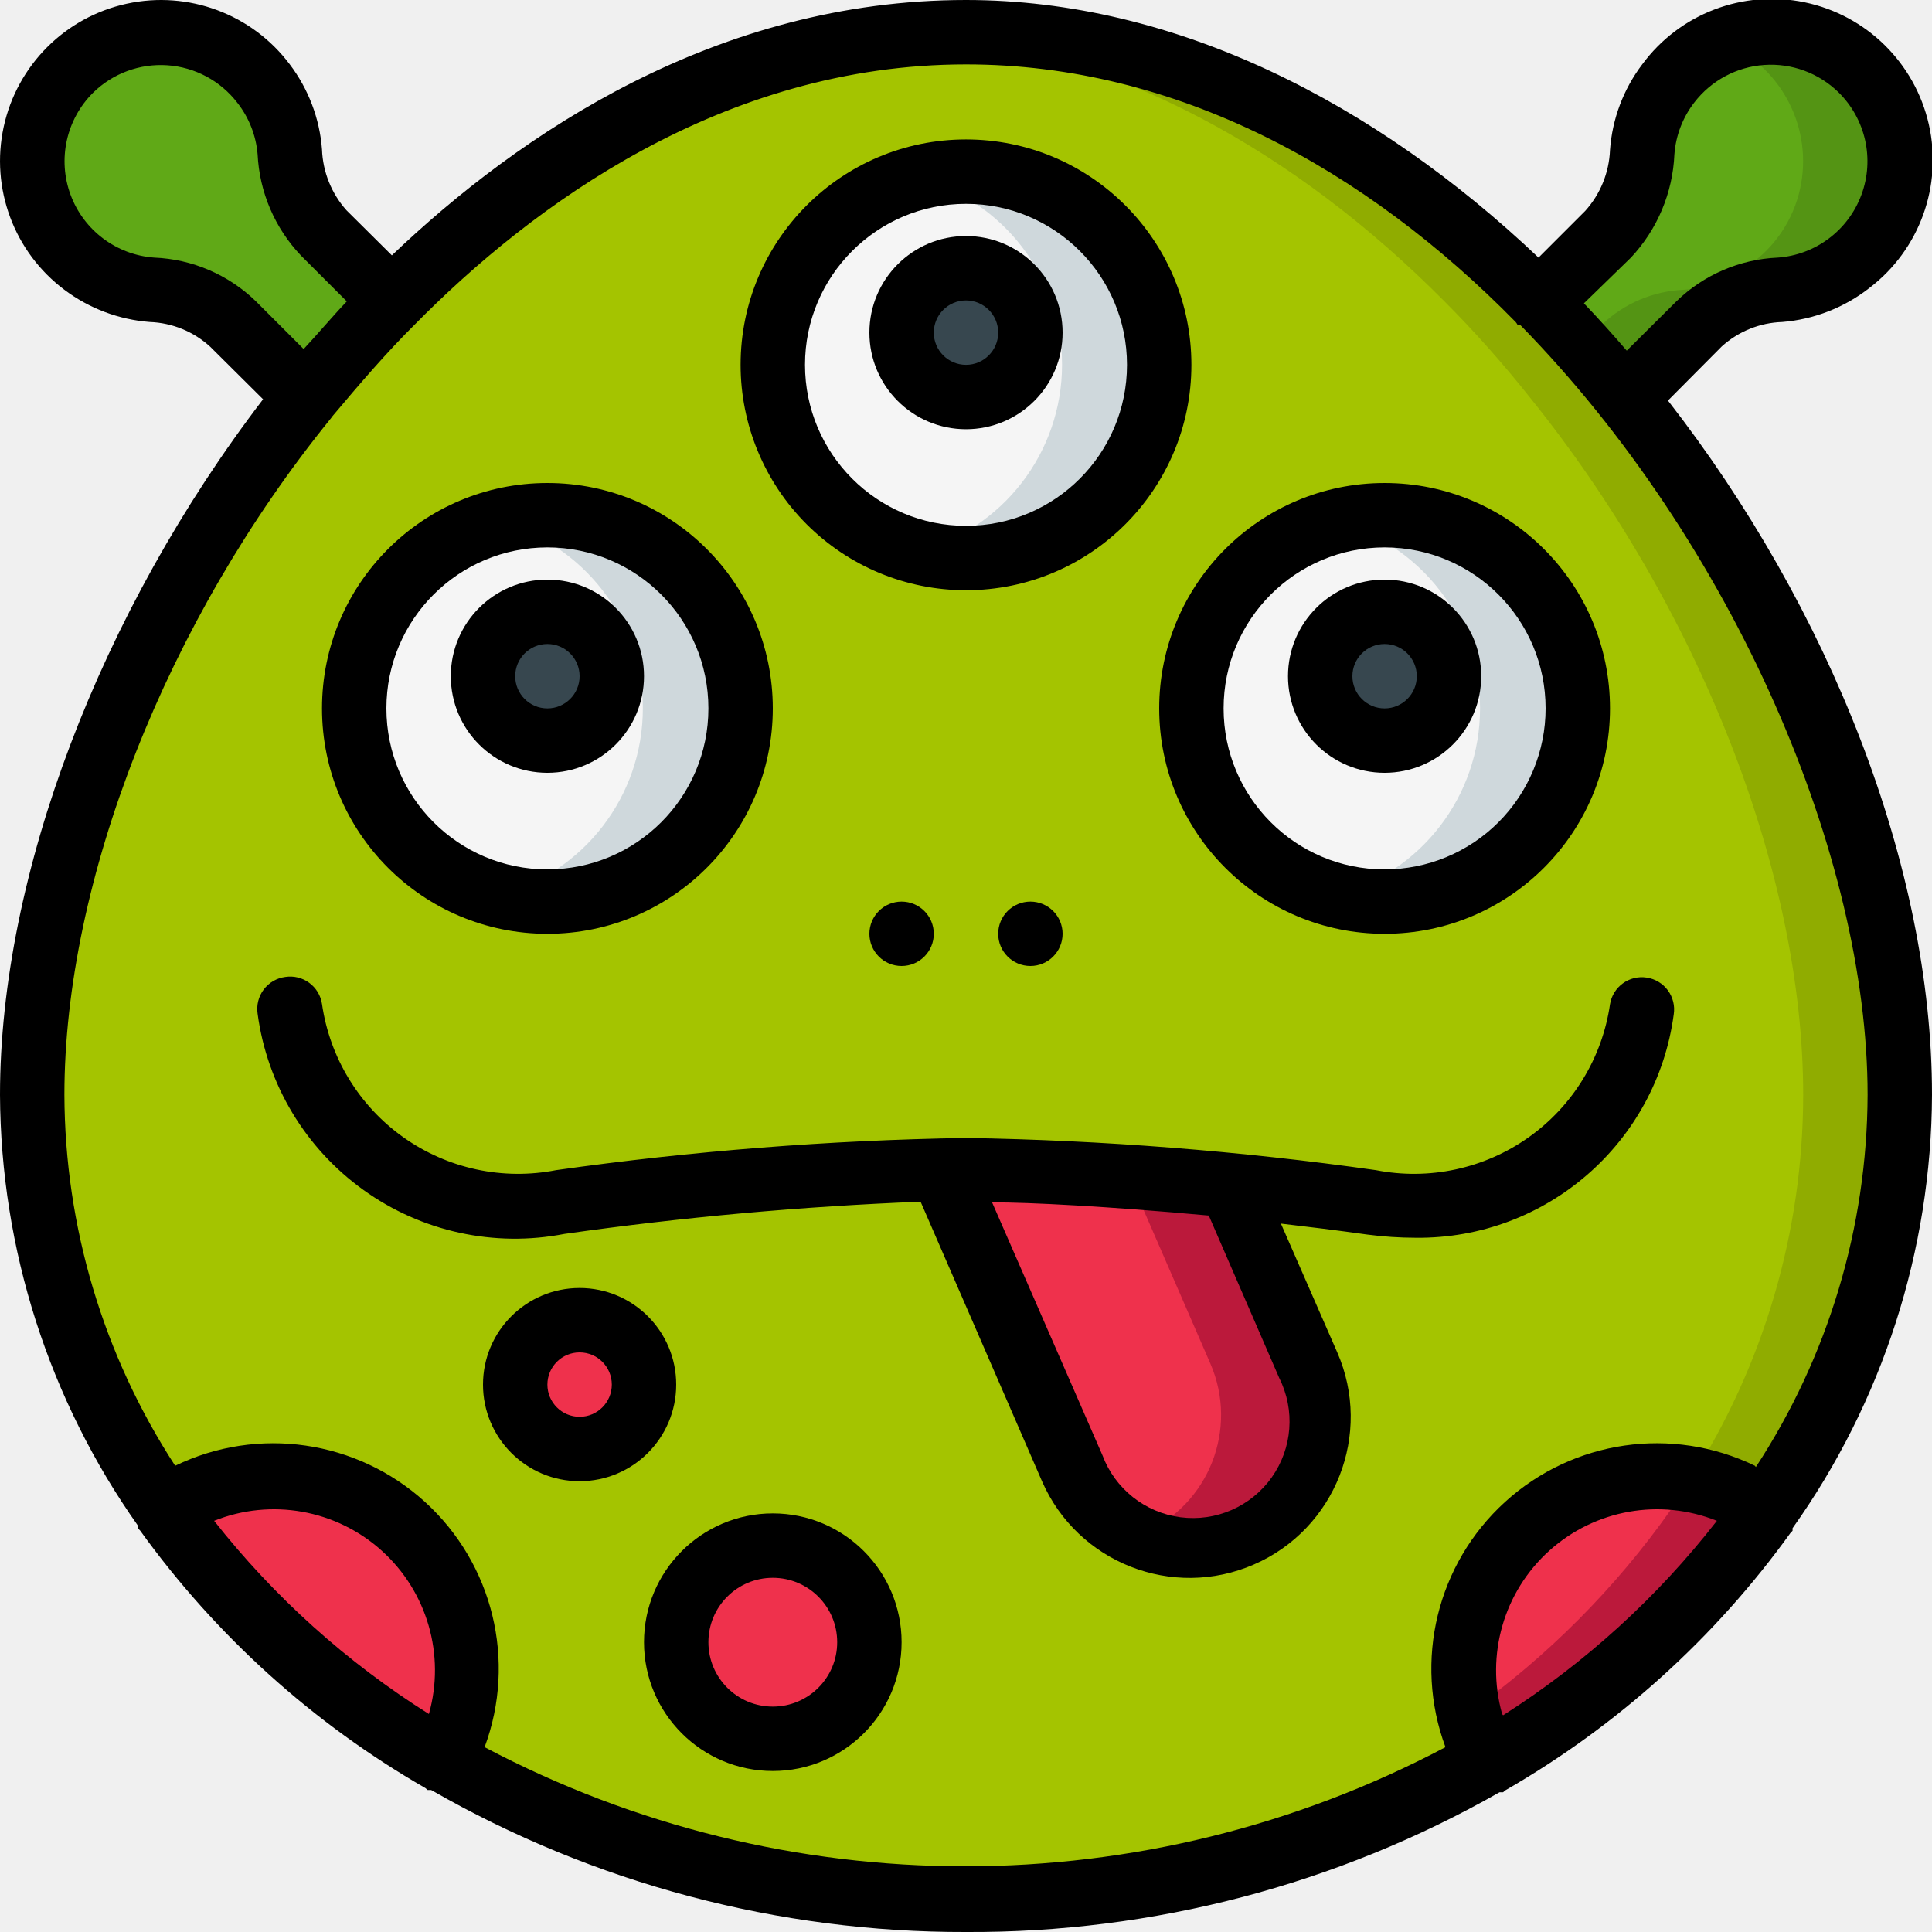
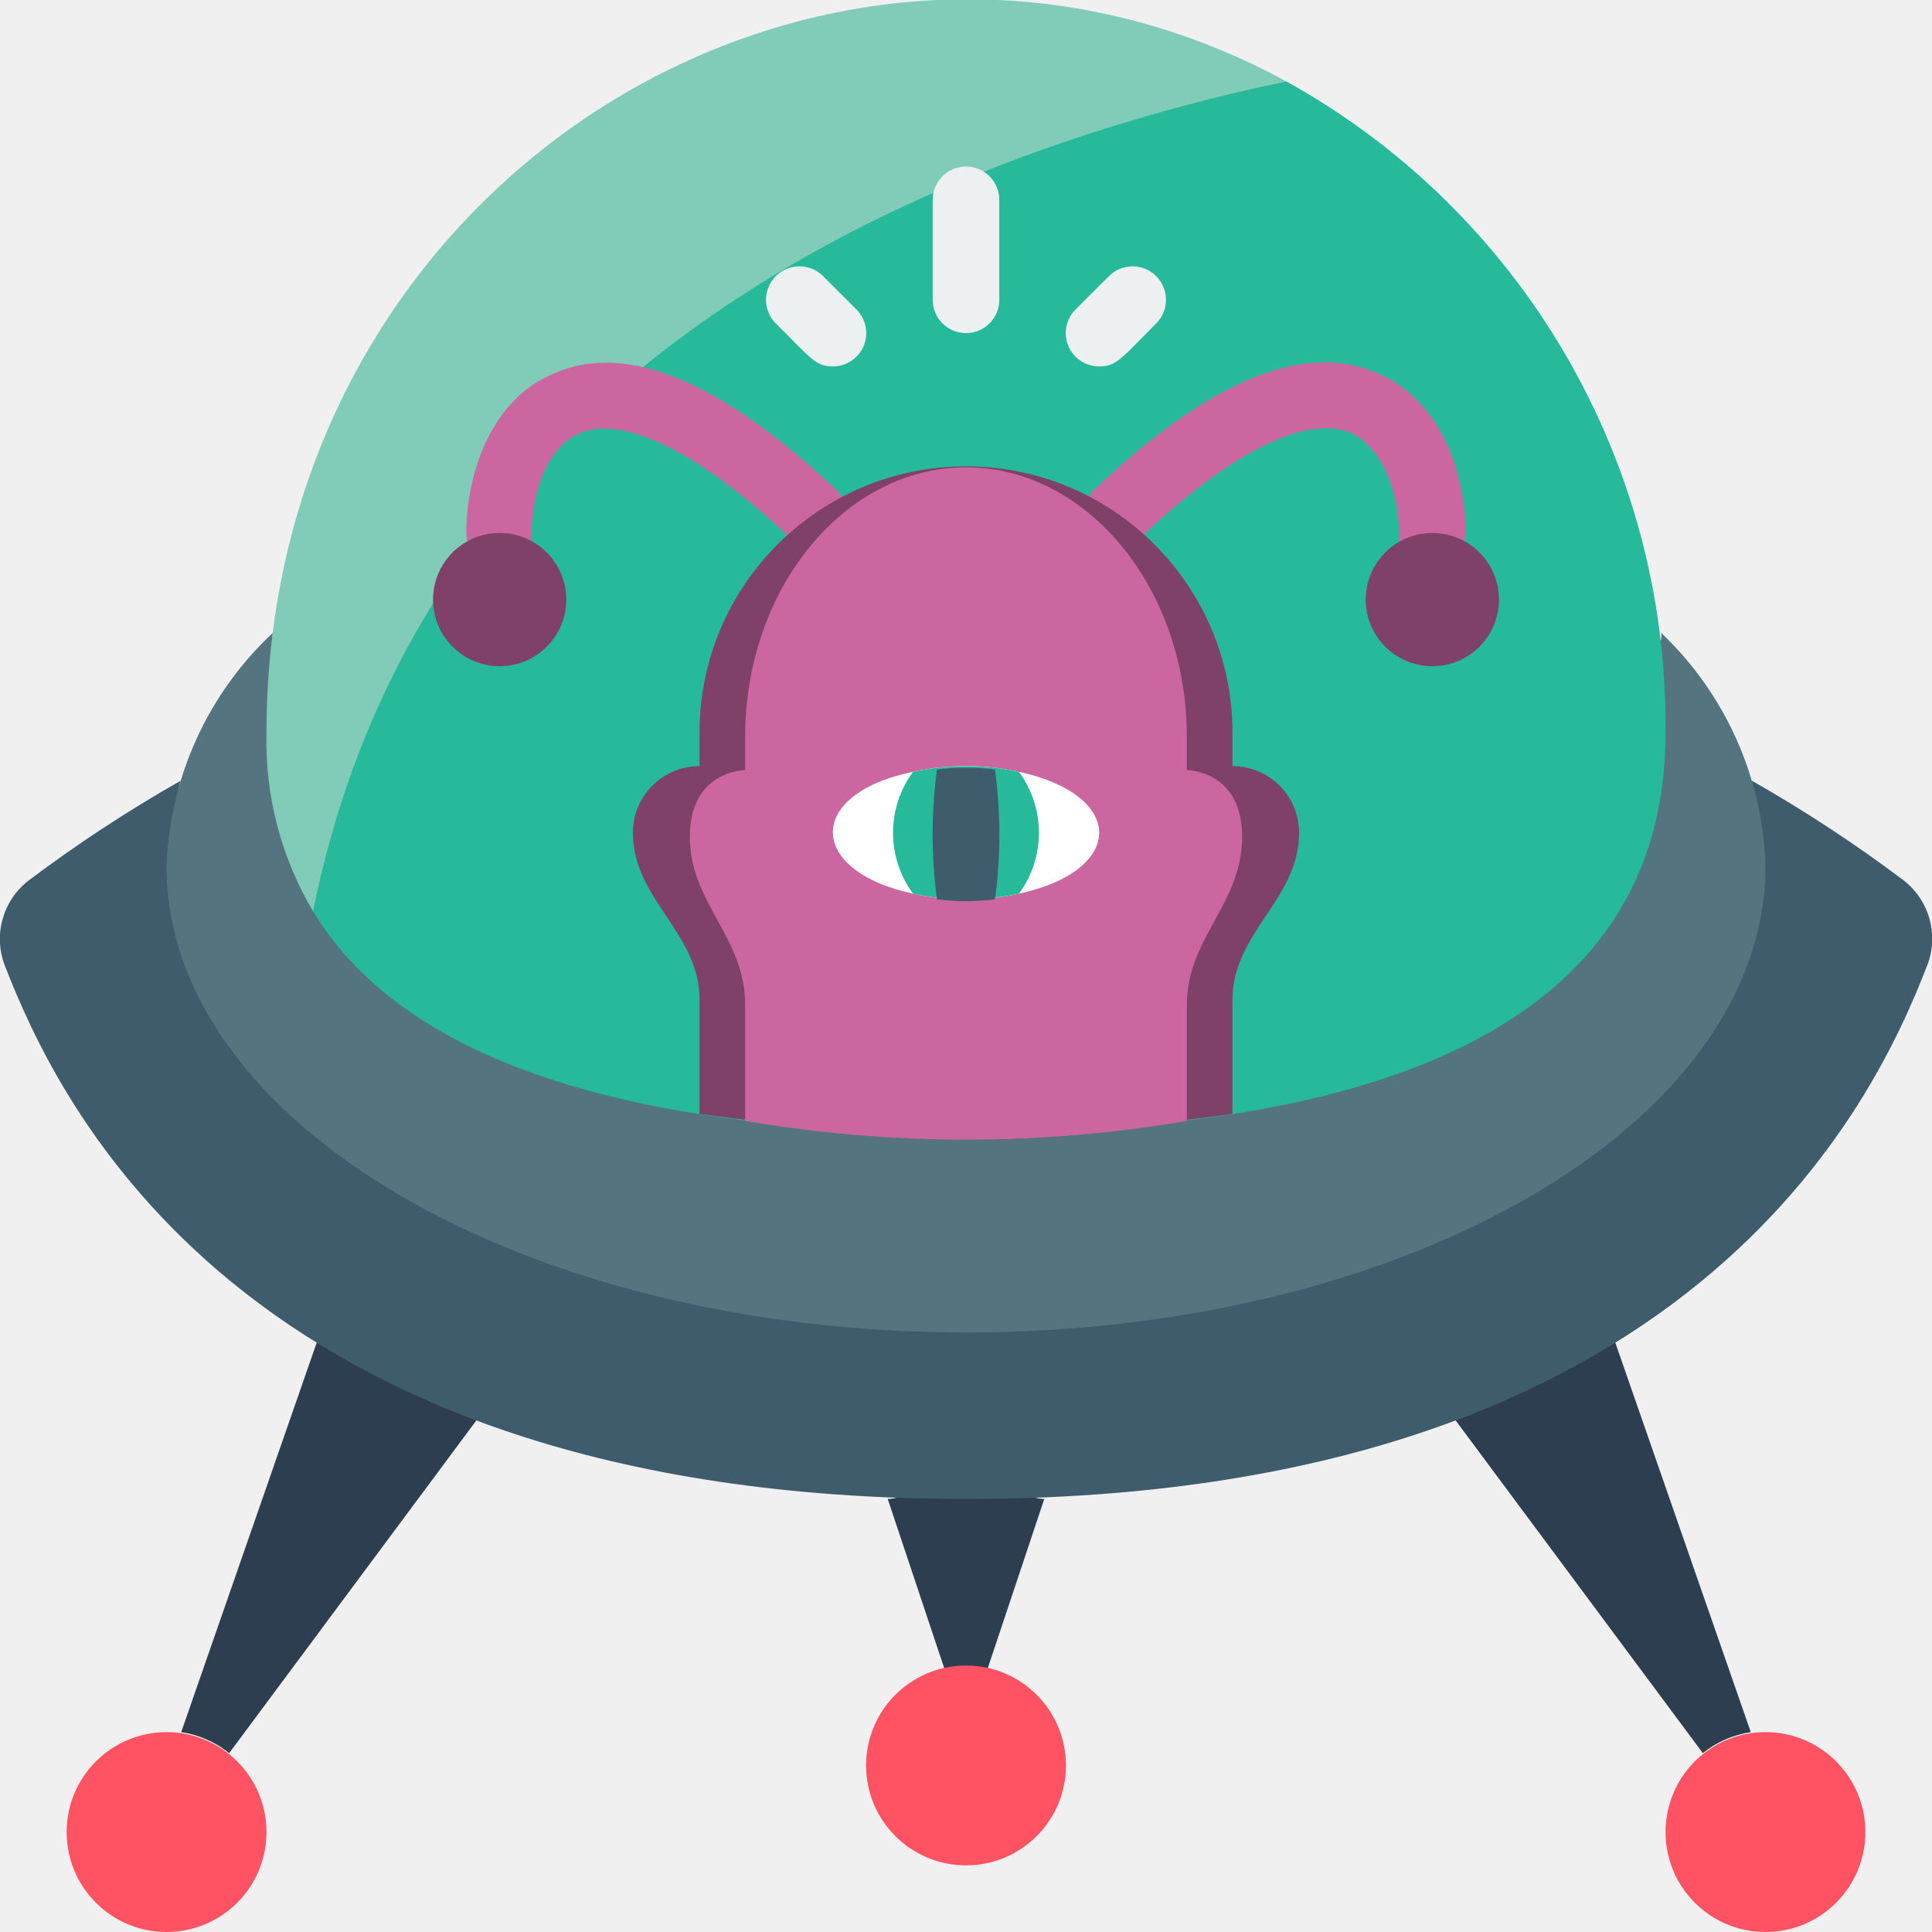
- <svg xmlns="http://www.w3.org/2000/svg" height="512" viewBox="0 0 60 60" width="512">
-   <g id="Page-1" fill="none" fill-rule="evenodd">
-     <g id="006---Silly" transform="translate(0 -1)">
-       <path id="Shape" d="m59 35c-.015 4.626-1.465 9.133-4.15 12.9-2.292-1.571-5.363-1.363-7.422.503-2.059 1.866-2.567 4.902-1.228 7.337-4.93 2.823-10.519 4.293-16.2 4.26-5.681.033-11.27-1.437-16.2-4.26 1.339-2.435.831-5.471-1.228-7.337-2.059-1.866-5.13-2.074-7.422-.503-2.685-3.767-4.135-8.274-4.15-12.9 0-6.9 3.24-15.16 8.49-21.68.85-1 1.74-2 2.67-3 4.92-4.93 11.11-8.32 17.84-8.32s12.92 3.39 17.84 8.34c.93.93 1.82 1.93 2.67 3 5.24 6.5 8.49 14.75 8.49 21.66z" fill="#a4c400" fill-rule="nonzero" />
-       <path id="Shape" d="m50.51 13.31c-.85-1-1.74-2-2.67-3-4.92-4.92-11.11-8.31-17.84-8.31-.5 0-1 0-1.5.06 6.15.46 11.79 3.7 16.34 8.28.93.93 1.82 1.93 2.67 3 5.24 6.5 8.49 14.75 8.49 21.66-.004 4.255-1.229 8.42-3.53 12 .854.137 1.667.461 2.38.95 2.695-3.781 4.145-8.307 4.15-12.95 0-6.91-3.25-15.16-8.49-21.69z" fill="#90ac00" fill-rule="nonzero" />
-       <path id="Shape" d="m13.8 55.74c-3.414-1.96-6.365-4.635-8.65-7.84 2.292-1.571 5.363-1.363 7.422.503 2.059 1.866 2.567 4.902 1.228 7.337z" fill="#ef314c" fill-rule="nonzero" />
-       <path id="Shape" d="m54.85 47.9c-2.285 3.205-5.236 5.88-8.65 7.84-1.339-2.435-.831-5.471 1.228-7.337 2.059-1.866 5.13-2.074 7.422-.503z" fill="#ef314c" fill-rule="nonzero" />
-       <path id="Shape" d="m50 47.05c.672.171 1.308.458 1.88.85-1.711 2.421-3.817 4.537-6.23 6.26.12.551.315 1.082.58 1.58 3.414-1.96 6.365-4.635 8.65-7.84-1.424-.983-3.207-1.294-4.88-.85z" fill="#bb193b" fill-rule="nonzero" />
-       <path id="Shape" d="m9.49 13.32v-.01" stroke="#000" stroke-linecap="round" stroke-linejoin="round" stroke-width="2" />
-       <g fill-rule="nonzero">
-         <path id="Shape" d="m12.16 10.34c-.93.93-1.82 1.93-2.67 3l-2.25-2.28c-.686-.644-1.58-1.021-2.52-1.06-.792-.062-1.547-.358-2.17-.85-.792-.605-1.324-1.488-1.49-2.47-.224-1.288.196-2.605 1.125-3.526.929-.921 2.249-1.329 3.535-1.094.976.179 1.848.723 2.44 1.52.485.611.777 1.353.84 2.13.041.945.421 1.843 1.07 2.53z" fill="#60a917" />
-         <path id="Shape" d="m58.94 6.68c-.168.979-.7 1.858-1.49 2.46-.622.496-1.377.795-2.17.86-.941.042-1.836.422-2.52 1.07l-2.25 2.25c-.85-1-1.74-2-2.67-3l2.1-2.1c.641-.683 1.017-1.574 1.06-2.51.06-.776.349-1.518.83-2.13.592-.797 1.464-1.341 2.44-1.52 1.288-.239 2.611.168 3.543 1.089.931.921 1.352 2.24 1.127 3.531z" fill="#60a917" />
-         <path id="Shape" d="m54.28 2.06c-.268.049-.53.13-.78.24 1.741.706 2.756 2.528 2.44 4.38-.168.979-.7 1.858-1.49 2.46-.622.496-1.377.795-2.17.86-.941.042-1.836.422-2.52 1.07l-.64.64c.48.52.94 1.06 1.39 1.61l2.25-2.25c.684-.648 1.579-1.028 2.52-1.07.792-.062 1.547-.358 2.17-.85.79-.602 1.322-1.481 1.49-2.46.228-1.29-.191-2.61-1.12-3.533-.929-.923-2.252-1.333-3.54-1.097z" fill="#549414" />
-         <circle id="Oval" cx="17" cy="23" fill="#f5f5f5" r="6" />
-         <path id="Shape" d="m17 17c-.507-0-1.011.067-1.5.2 2.631.697 4.464 3.078 4.464 5.8s-1.832 5.103-4.464 5.8c.489.133.993.2 1.5.2 3.314 0 6-2.686 6-6s-2.686-6-6-6z" fill="#cfd8dc" />
-         <circle id="Oval" cx="17" cy="22" fill="#37474f" r="2" />
-         <circle id="Oval" cx="43" cy="23" fill="#f5f5f5" r="6" />
-         <path id="Shape" d="m43 17c-.507-0-1.011.067-1.5.2 2.631.697 4.464 3.078 4.464 5.8s-1.832 5.103-4.464 5.8c.489.133.993.2 1.5.2 3.314 0 6-2.686 6-6s-2.686-6-6-6z" fill="#cfd8dc" />
-         <circle id="Oval" cx="43" cy="22" fill="#37474f" r="2" />
-         <circle id="Oval" cx="30" cy="12.33" fill="#f5f5f5" r="6" />
-         <path id="Shape" d="m30 6.33c-.506.001-1.01.065-1.5.19 2.641.69 4.483 3.076 4.483 5.805 0 2.729-1.842 5.115-4.483 5.805.49.128.994.195 1.5.2 3.314 0 6-2.686 6-6s-2.686-6-6-6z" fill="#cfd8dc" />
-         <circle id="Oval" cx="30" cy="11.33" fill="#37474f" r="2" />
-         <path id="Shape" d="m38.54 48.67c-2.024.879-4.378-.047-5.26-2.07l-4-9.25h.75s3.23 0 8.18.49l2.43 5.59c.862 2.027-.077 4.369-2.1 5.24z" fill="#ef314c" />
-         <path id="Shape" d="m40.61 43.41-2.43-5.59c-5-.49-8.18-.49-8.18-.49h-.75c1.42.06 3.45.19 5.91.43l2.43 5.59c.879 2.024-.047 4.378-2.07 5.26h-.11c1.504.612 3.229.254 4.365-.907 1.136-1.16 1.458-2.892.815-4.383z" fill="#bb193b" />
-         <circle id="Oval" cx="24" cy="52" fill="#ef314c" r="3" />
-         <circle id="Oval" cx="18" cy="44" fill="#ef314c" r="2" />
-         <path id="Shape" d="m24 48c-2.209 0-4 1.791-4 4s1.791 4 4 4 4-1.791 4-4-1.791-4-4-4zm0 6c-1.105 0-2-.895-2-2s.895-2 2-2 2 .895 2 2-.895 2-2 2z" fill="#000" />
-         <path id="Shape" d="m21 44c0-1.657-1.343-3-3-3s-3 1.343-3 3 1.343 3 3 3 3-1.343 3-3zm-3 1c-.552 0-1-.448-1-1s.448-1 1-1 1 .448 1 1-.448 1-1 1z" fill="#000" />
-         <path id="Shape" d="m53.47 11.76c.517-.468 1.183-.738 1.88-.76.988-.08 1.93-.448 2.71-1.06 1.554-1.187 2.274-3.172 1.841-5.08-.433-1.908-1.938-3.388-3.853-3.788-1.915-.4-3.887.353-5.048 1.928-.584.771-.931 1.695-1 2.66-.028.701-.3 1.369-.77 1.89l-1.45 1.45c-5.07-4.81-11.28-8-17.78-8-7.75 0-13.88 4.16-17.83 7.93l-1.41-1.4c-.466-.522-.735-1.191-.76-1.89-.073-.958-.42-1.874-1-2.64-1.174-1.565-3.153-2.302-5.064-1.885-1.912.416-3.405 1.91-3.821 3.821-.416 1.912.32 3.89 1.885 5.064.77.579 1.689.926 2.65 1 .698.025 1.365.298 1.88.77l1.64 1.63c-5.05 6.6-8.17 14.76-8.17 21.6.022 4.798 1.519 9.473 4.29 13.39v.08l.06.06c2.351 3.266 5.372 5.993 8.86 8l.07.06h.11c5.053 2.904 10.782 4.425 16.61 4.41 5.808.029 11.522-1.467 16.57-4.34h.11l.07-.06c3.488-2.007 6.509-4.734 8.86-8l.06-.06s0-.06 0-.08c2.799-3.932 4.311-8.634 4.33-13.46 0-7.1-3.18-15.11-8.2-21.56zm-2.82-2.76c.82-.874 1.299-2.013 1.35-3.21.045-.586.26-1.146.62-1.61.524-.68 1.314-1.104 2.17-1.163.857-.059 1.697.251 2.31.853.84.827 1.118 2.069.71 3.175-.407 1.106-1.425 1.871-2.6 1.955-1.181.051-2.303.535-3.15 1.36l-1.54 1.53c-.43-.5-.88-1-1.33-1.47zm-45.86 0c-1.173-.084-2.189-.846-2.598-1.949-.409-1.103-.136-2.342.698-3.171.612-.602 1.453-.912 2.31-.853.857.059 1.647.483 2.17 1.163.362.46.581 1.017.63 1.6.057 1.178.536 2.296 1.35 3.15l1.42 1.42c-.45.47-.89 1-1.34 1.48l-1.49-1.49c-.849-.821-1.97-1.302-3.15-1.35zm1.86 39.23c1.769-.708 3.786-.349 5.202.925 1.416 1.274 1.986 3.242 1.468 5.075-2.55-1.604-4.806-3.633-6.67-6zm40 6c-.517-1.833.052-3.801 1.468-5.075 1.416-1.274 3.433-1.633 5.202-.925-1.851 2.379-4.097 4.422-6.64 6.04zm7.85-7.71c-2.573-1.245-5.644-.8-7.758 1.123s-2.847 4.938-1.852 7.617c-9.335 4.934-20.505 4.934-29.84 0 .996-2.679.263-5.694-1.852-7.617s-5.186-2.367-7.758-1.123c-2.233-3.428-3.427-7.429-3.44-11.52 0-6.65 3.17-14.72 8.27-21l.06-.08c.84-1 1.7-2 2.54-2.83 3.65-3.71 9.58-8.09 17.13-8.09 6.54 0 12.41 3.25 17.07 8 .023.028.044.058.06.09h.08c6.65 6.79 10.79 16.52 10.79 23.91-.014 4.108-1.219 8.124-3.47 11.56z" fill="#000" />
-         <path id="Shape" d="m17 30c3.866 0 7-3.134 7-7s-3.134-7-7-7-7 3.134-7 7 3.134 7 7 7zm0-12c2.761 0 5 2.239 5 5s-2.239 5-5 5-5-2.239-5-5 2.239-5 5-5z" fill="#000" />
-         <path id="Shape" d="m17 25c1.657 0 3-1.343 3-3s-1.343-3-3-3-3 1.343-3 3 1.343 3 3 3zm0-4c.552 0 1 .448 1 1s-.448 1-1 1-1-.448-1-1 .448-1 1-1z" fill="#000" />
-         <path id="Shape" d="m43 16c-3.866 0-7 3.134-7 7s3.134 7 7 7 7-3.134 7-7-3.134-7-7-7zm0 12c-2.761 0-5-2.239-5-5s2.239-5 5-5 5 2.239 5 5c0 1.326-.527 2.598-1.464 3.536s-2.209 1.464-3.536 1.464z" fill="#000" />
-         <path id="Shape" d="m43 19c-1.657 0-3 1.343-3 3s1.343 3 3 3 3-1.343 3-3-1.343-3-3-3zm0 4c-.552 0-1-.448-1-1s.448-1 1-1 1 .448 1 1-.448 1-1 1z" fill="#000" />
-         <path id="Shape" d="m30 19.33c3.866 0 7-3.134 7-7 0-3.866-3.134-7-7-7s-7 3.134-7 7c0 1.857.737 3.637 2.05 4.95 1.313 1.313 3.093 2.05 4.95 2.05zm0-12c2.761 0 5 2.239 5 5 0 2.761-2.239 5-5 5s-5-2.239-5-5c0-2.761 2.239-5 5-5z" fill="#000" />
-         <path id="Shape" d="m30 14.33c1.657 0 3-1.343 3-3 0-1.657-1.343-3-3-3s-3 1.343-3 3c0 1.657 1.343 3 3 3zm0-4c.552 0 1 .448 1 1s-.448 1-1 1-1-.448-1-1 .448-1 1-1z" fill="#000" />
-         <path id="Shape" d="m42.73 37.34c-4.219-.596-8.47-.93-12.73-1-4.26.07-8.511.404-12.73 1-1.654.324-3.368-.045-4.742-1.02s-2.288-2.472-2.528-4.14c-.039-.263-.182-.499-.396-.657s-.482-.224-.744-.183c-.266.035-.508.175-.669.389-.162.214-.23.485-.191.751.295 2.201 1.485 4.182 3.289 5.477 1.804 1.295 4.062 1.788 6.241 1.363 3.667-.52 7.359-.854 11.06-1l3.77 8.68c1.105 2.532 4.053 3.69 6.585 2.585 2.532-1.105 3.69-4.053 2.585-6.585l-1.75-4c.86.1 1.75.21 2.68.34.504.066 1.012.1 1.52.1 4.035.036 7.465-2.94 8-6.94.04-.263-.026-.53-.183-.744-.158-.214-.394-.356-.657-.396-.544-.084-1.053.287-1.14.83-.242 1.666-1.157 3.16-2.531 4.133s-3.087 1.341-4.739 1.017zm-3 6.46c.497.992.407 2.177-.236 3.082-.642.905-1.732 1.381-2.832 1.238-1.1-.143-2.032-.881-2.422-1.92l-3.43-7.86c1.16 0 3.55.12 6.73.41z" fill="#000" />
-         <circle id="Oval" cx="28" cy="30" fill="#000" r="1" />
-         <circle id="Oval" cx="32" cy="30" fill="#000" r="1" />
-       </g>
+ <svg xmlns="http://www.w3.org/2000/svg" height="512" viewBox="0 0 58 58" width="512">
+   <g id="005---Alien-Space-Ship" fill="none" transform="translate(-1 -1)">
+     <g fill="#2c3e50">
+       <path id="Shape" d="m10.51 41.3-4.07 11.7c.527.078 1.025.296 1.44.63l7.43-10c-.91-.34-1.75-1.71-2.55-2.1s-1.55.21-2.25-.23z" />
+       <path id="Shape" d="m49.49 41.3 4.07 11.7c-.527.078-1.025.296-1.44.63l-7.43-10c.9-.33 1.74-1.7 2.53-2.08s1.56.19 2.27-.25z" />
+       <path id="Shape" d="m30 45c-.81 0-1.59 1-2.35 1l1.71 5.12c.422-.09.858-.09 1.28 0l1.71-5.12c-.76 0-1.54-1-2.35-1z" />
    </g>
+     <path id="Shape" d="m58.85 30c-1.56 4-7 16-28.85 16s-27.29-12-28.85-16c-.359-.914-.074-1.955.7-2.56 1.457-1.097 2.984-2.099 4.57-3-.28.82.58 1.68.58 2.56 0 7.73 9.75 12.5 23 12.5s23-4.77 23-12.5c0-.88.86-1.74.58-2.57 1.586.901 3.113 1.903 4.57 3 .778.606 1.064 1.653.7 2.57z" fill="#3f5c6c" />
+     <circle id="Oval" cx="6" cy="56" fill="#ff5364" r="3" />
+     <circle id="Oval" cx="30" cy="54" fill="#ff5364" r="3" />
+     <path id="Shape" d="m54 27c0 7.73-10.75 14-24 14s-24-6.27-24-14c.094-2.664 1.241-5.181 3.19-7-.09.6.86 1.22.84 1.84v1.13c0 9 8 11 20 11s20-2 20-11c0-.38 0-.76 0-1.13 0-.62.93-1.24.84-1.84 1.927 1.829 3.052 4.345 3.13 7z" fill="#547580" />
+     <circle id="Oval" cx="54" cy="56" fill="#ff5364" r="3" />
+     <path id="Shape" d="m51 23c0 9-9 12-21 12-6.67 0-16.14-.91-19.6-6.64 3.87-19.36 17.99-22.54 29.21-24.92 7.101 3.933 11.474 11.443 11.39 19.56z" fill="#26b99a" />
+     <path id="Shape" d="m39.61 3.44c-10.61 2.26-25.9 8.37-29.21 24.92-.962-1.619-1.447-3.477-1.4-5.36 0-16.74 16.93-27 30.61-19.56z" fill="#81ccb8" />
+     <path id="Shape" d="m16 18c-.552 0-1-.448-1-1 0-1.69.69-4 2.65-4.8 2.18-.94 5 .25 8.46 3.51.189.188.296.443.296.71s-.106.522-.296.71c-.39.388-1.02.388-1.41 0-2.69-2.55-5-3.69-6.3-3.12-1 .42-1.44 1.83-1.44 3-.005.533-.427.969-.96.99z" fill="#cc66a1" />
+     <path id="Shape" d="m44 18c-.552 0-1-.448-1-1 0-1.13-.45-2.54-1.44-3-1.32-.57-3.61.57-6.3 3.12-.39.388-1.02.388-1.41 0-.189-.188-.296-.443-.296-.71s.106-.522.296-.71c3.43-3.26 6.28-4.45 8.46-3.51 2 .81 2.69 3.12 2.69 4.81 0 .552-.448 1-1 1z" fill="#cc66a1" />
+     <path id="Shape" d="m30 11c-.552 0-1-.448-1-1v-3c0-.552.448-1 1-1s1 .448 1 1v3c0 .552-.448 1-1 1z" fill="#ecf0f1" />
+     <path id="Shape" d="m34 12c-.406.002-.774-.241-.929-.617-.156-.375-.069-.807.219-1.093l1-1c.392-.392 1.028-.392 1.42 0.0.392.392.392 1.028 0 1.42-1.06 1.06-1.19 1.29-1.71 1.29z" fill="#ecf0f1" />
+     <path id="Shape" d="m26 12c-.53 0-.67-.26-1.71-1.29-.254-.254-.353-.623-.26-.97.093-.347.363-.617.71-.71.347-.093.716.006.97.26l1 1c.288.286.375.718.219 1.093-.156.375-.523.619-.929.617z" fill="#ecf0f1" />
+     <path id="Shape" d="m40 26c0-1.105-.895-2-2-2v-1c0-4.418-3.582-8-8-8s-8 3.582-8 8v1c-1.105 0-2 .895-2 2 0 2 2 3 2 5v3.44c5.307.745 10.693.745 16 0v-3.44c0-2 2-3 2-5z" fill="#804169" />
+     <path id="Shape" d="m38.29 26.12c0-2-1.66-2-1.66-2v-1c0-4.47-3-8.09-6.63-8.09s-6.63 3.62-6.63 8.09v1s-1.66 0-1.66 2 1.66 3 1.66 5.05v3.48c4.388.75 8.872.75 13.26 0v-3.48c0-2.02 1.66-3.03 1.66-5.05z" fill="#cc66a1" />
+     <circle id="Oval" cx="16" cy="19" fill="#804169" r="2" />
+     <circle id="Oval" cx="44" cy="19" fill="#804169" r="2" />
+     <path id="Shape" d="m31.59 27.83c-1.048.23-2.132.23-3.18 0-3.21-.7-3.21-3 0-3.66 1.048-.23 2.132-.23 3.18 0 3.21.7 3.21 2.96 0 3.66z" fill="#fff" />
+     <path id="Shape" d="m31.59 27.83c-1.048.225-2.132.225-3.18 0-.8-1.089-.8-2.571 0-3.66 1.048-.225 2.132-.225 3.18 0 .8 1.089.8 2.571 0 3.66z" fill="#26b99a" />
+     <path id="Shape" d="m30.87 28c-.578.07-1.162.07-1.74 0-.175-1.294-.175-2.606 0-3.9.578-.07 1.162-.07 1.74 0 .175 1.294.175 2.606 0 3.9z" fill="#3f5c6c" />
  </g>
</svg>
